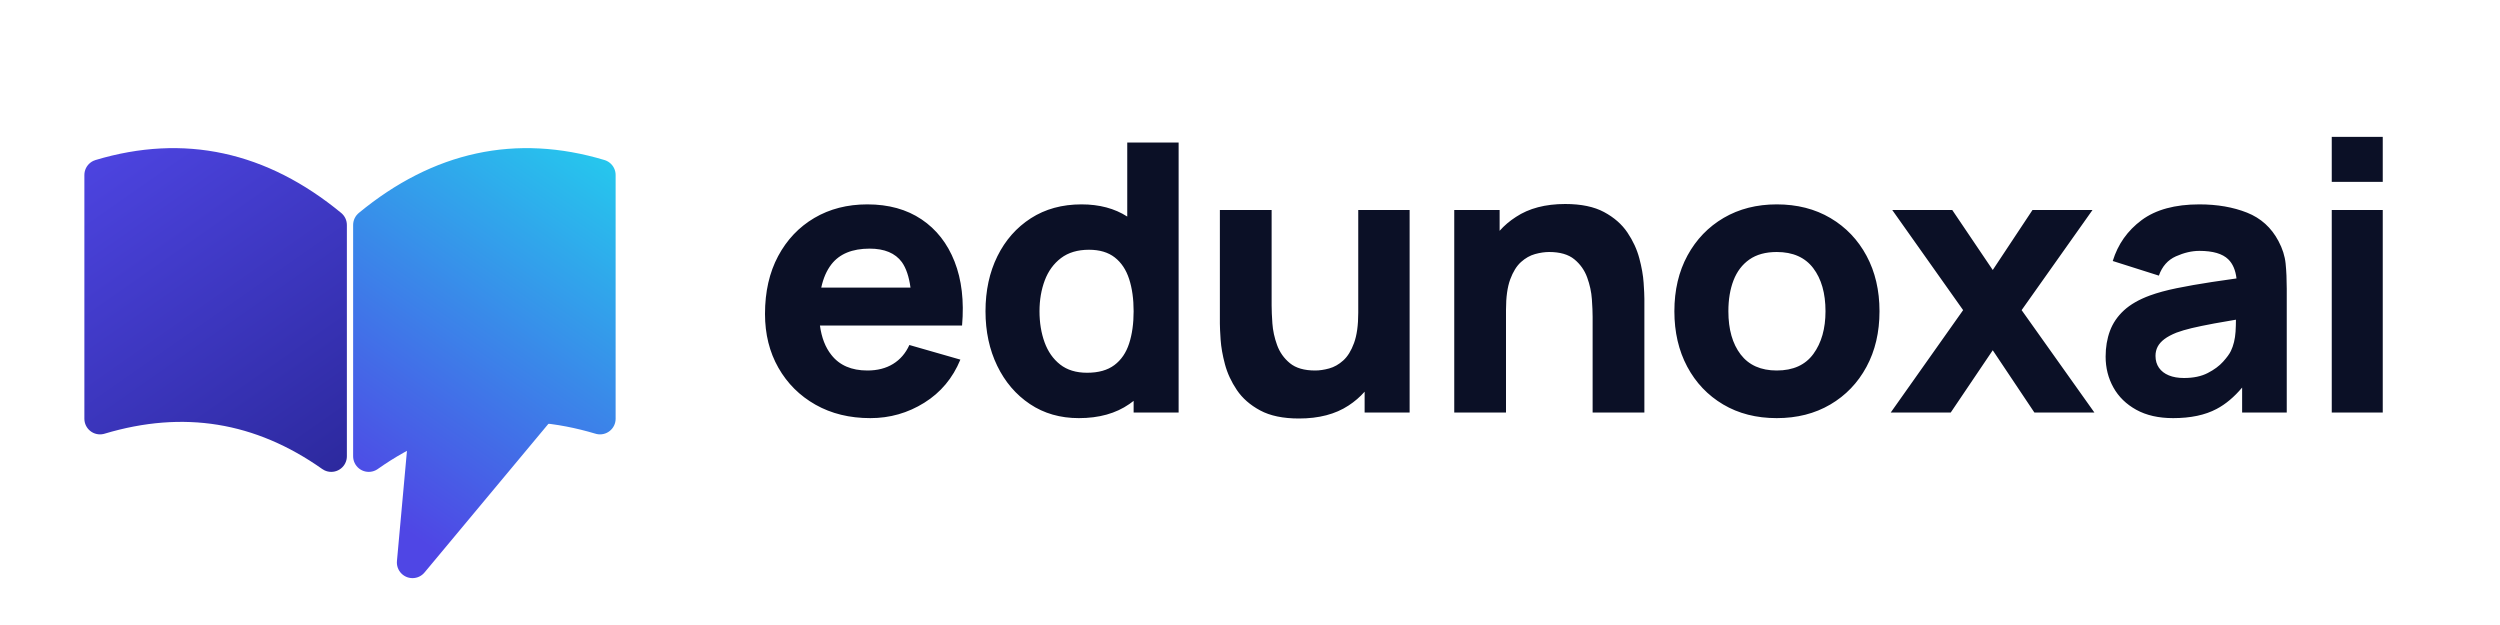
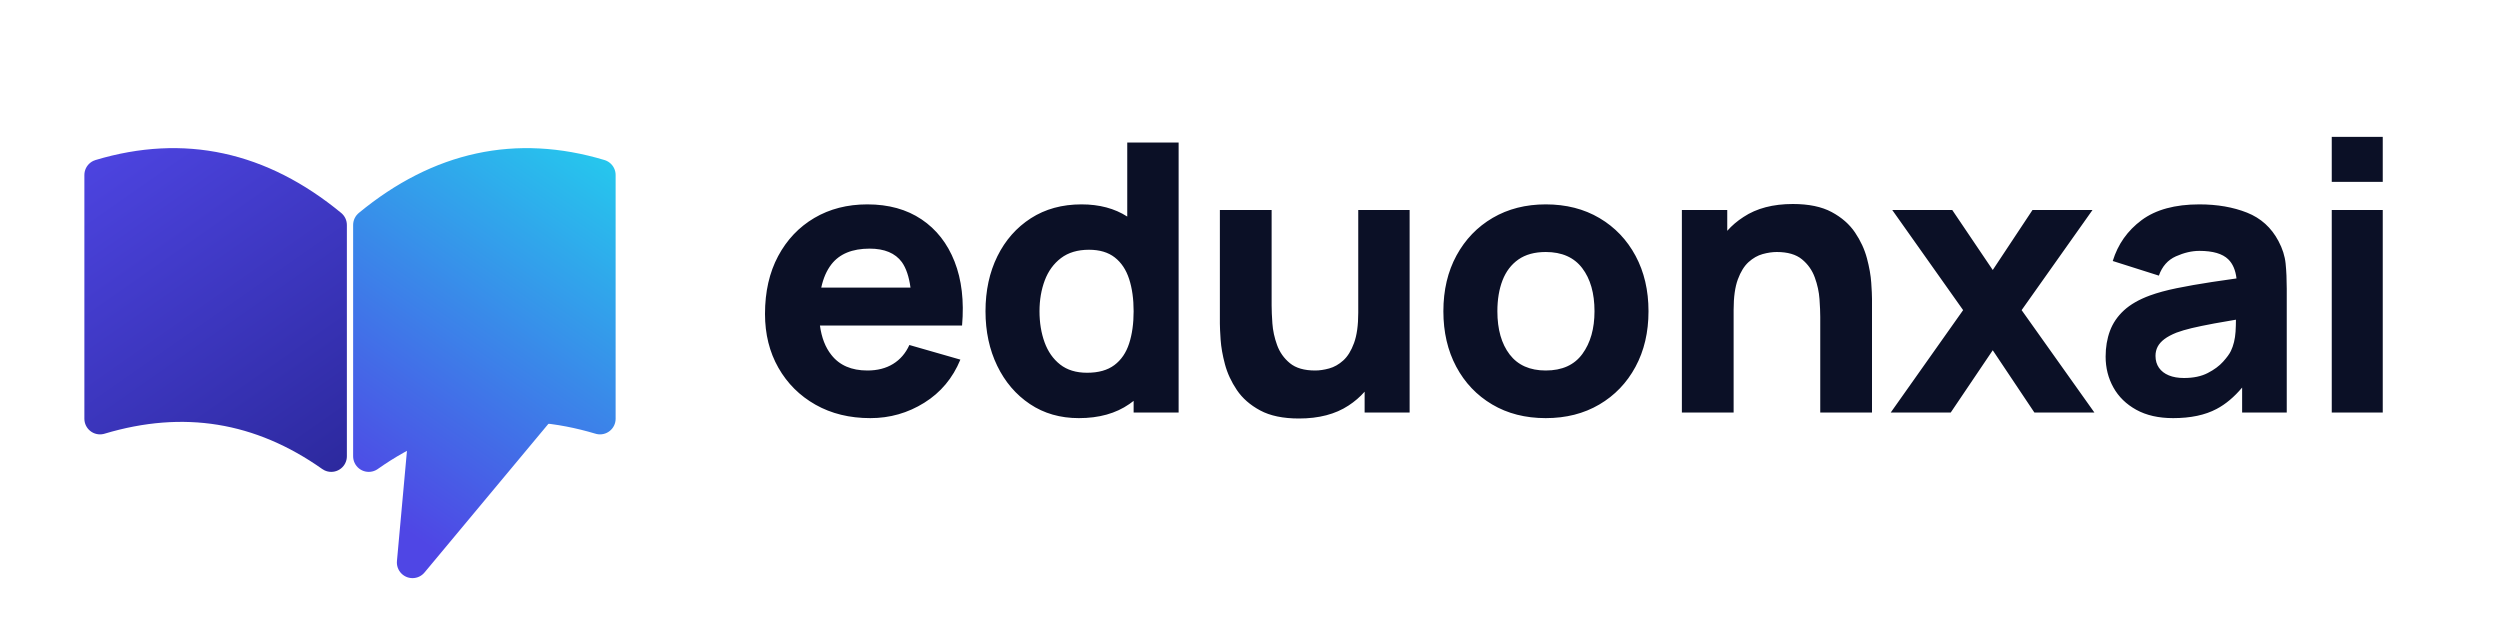
<svg xmlns="http://www.w3.org/2000/svg" viewBox="0 0 400 100" width="1200" height="300" role="img">
  <rect width="400" height="100" fill="#FFFFFF" />
  <g transform="translate(6 0)">
    <defs>
      <linearGradient id="lcl" x1="8" y1="20" x2="50" y2="80" gradientUnits="userSpaceOnUse">
        <stop offset="0" stop-color="#4F46E5" />
        <stop offset="1" stop-color="#2A2799" />
      </linearGradient>
      <linearGradient id="rcl" x1="52" y1="80" x2="94" y2="20" gradientUnits="userSpaceOnUse">
        <stop offset="0" stop-color="#4F46E5" />
        <stop offset="1" stop-color="#22D3EE" />
      </linearGradient>
    </defs>
    <g stroke-linejoin="round" stroke-width="5">
      <path d="M10 28 Q30 22 47 36 V73 Q30 61 10 67 Z" fill="url(#lcl)" stroke="url(#lcl)" />
      <path d="M90 28 Q70 22 53 36 V73 Q70 61 90 67 Z" fill="url(#rcl)" stroke="url(#rcl)" />
      <path d="M62 68 L60 90 L80 66 Z" fill="url(#rcl)" stroke="url(#rcl)" />
    </g>
  </g>
-   <path d="M139.26 66.9Q134.28 66.9 130.485 64.755Q126.69 62.61 124.545 58.845Q122.4 55.08 122.4 50.22Q122.4 44.91 124.5 40.98Q126.6 37.05 130.29 34.875Q133.98 32.7 138.78 32.7Q143.88 32.7 147.45 35.1Q151.02 37.5 152.73 41.85Q154.44 46.2 153.93 52.08H131.19Q131.58 54.99 133.02 56.79Q134.97 59.28 138.78 59.28Q141.18 59.28 142.89 58.23Q144.6 57.18 145.5 55.2L153.66 57.54Q151.83 61.98 147.885 64.44Q143.94 66.9 139.26 66.9ZM145.68 46.02Q145.32 43.38 144.3 41.94Q142.71 39.78 139.14 39.78Q134.97 39.78 133.02 42.3Q131.88 43.77 131.4 46.02Z M172.62 66.9Q168.15 66.9 164.79 64.65Q161.43 62.4 159.555 58.53Q157.68 54.66 157.68 49.8Q157.68 44.85 159.585 40.995Q161.49 37.14 164.94 34.92Q168.39 32.7 173.04 32.7Q177.33 32.7 180.36 34.65V22.8H188.58V66.0H181.38V64.14Q181.05 64.41 180.69 64.65Q177.45 66.9 172.62 66.9ZM173.94 59.64Q176.67 59.64 178.305 58.41Q179.94 57.18 180.66 54.96Q181.38 52.74 181.38 49.8Q181.38 46.86 180.66 44.64Q179.94 42.42 178.365 41.19Q176.79 39.96 174.24 39.96Q171.51 39.96 169.755 41.295Q168.0 42.63 167.16 44.865Q166.32 47.1 166.32 49.8Q166.32 52.53 167.13 54.765Q167.94 57.0 169.62 58.32Q171.3 59.64 173.94 59.64Z M207.84 66.96Q204.03 66.96 201.63 65.67Q199.23 64.38 197.895 62.4Q196.56 60.42 195.99 58.275Q195.42 56.13 195.3 54.36Q195.18 52.59 195.18 51.78V33.6H203.46V48.9Q203.46 50.01 203.58 51.735Q203.7 53.46 204.33 55.2Q204.96 56.94 206.385 58.11Q207.81 59.28 210.42 59.28Q211.47 59.28 212.67 58.95Q213.87 58.62 214.92 57.675Q215.97 56.73 216.645 54.885Q217.32 53.04 217.32 50.04V33.6H225.54V66.0H218.34V62.67Q217.23 63.93 215.76 64.89Q212.61 66.96 207.84 66.96Z M254.82 66.0V50.7Q254.82 49.59 254.7 47.865Q254.58 46.14 253.95 44.4Q253.32 42.66 251.895 41.49Q250.47 40.32 247.86 40.32Q246.81 40.32 245.61 40.65Q244.41 40.98 243.36 41.925Q242.31 42.87 241.635 44.7Q240.96 46.53 240.96 49.56V66.0H232.68V33.6H239.94V36.93Q241.05 35.67 242.55 34.71Q245.67 32.64 250.44 32.64Q254.25 32.64 256.65 33.93Q259.05 35.22 260.385 37.2Q261.72 39.18 262.29 41.325Q262.86 43.47 262.98 45.24Q263.1 47.01 263.1 47.82V66.0Z M284.28 66.9Q279.39 66.9 275.7 64.71Q272.01 62.52 269.955 58.665Q267.9 54.81 267.9 49.8Q267.9 44.73 270 40.875Q272.1 37.02 275.79 34.86Q279.48 32.7 284.28 32.7Q289.17 32.7 292.875 34.89Q296.58 37.08 298.65 40.935Q300.72 44.79 300.72 49.8Q300.72 54.84 298.635 58.695Q296.55 62.55 292.845 64.725Q289.14 66.9 284.28 66.9ZM284.28 59.28Q288.21 59.28 290.145 56.625Q292.08 53.97 292.08 49.8Q292.08 45.48 290.115 42.9Q288.15 40.32 284.28 40.32Q281.61 40.32 279.9 41.52Q278.19 42.72 277.365 44.85Q276.54 46.98 276.54 49.8Q276.54 54.15 278.505 56.715Q280.47 59.28 284.28 59.28Z M302.52 66.0 314.1 49.62 302.76 33.6H312.36L318.84 43.2L325.2 33.6H334.8L323.46 49.62L335.1 66.0H325.5L318.84 56.04L312.12 66.0Z M347.7 66.9Q344.22 66.9 341.805 65.565Q339.39 64.23 338.145 61.995Q336.9 59.76 336.9 57.06Q336.9 54.81 337.59 52.95Q338.28 51.09 339.825 49.665Q341.37 48.24 343.98 47.28Q345.78 46.62 348.27 46.11Q350.76 45.6 353.91 45.12Q355.77 44.85 357.84 44.55Q357.6 42.54 356.52 41.49Q355.14 40.14 351.9 40.14Q350.1 40.14 348.15 41.01Q346.2 41.88 345.42 44.1L338.04 41.76Q339.27 37.74 342.66 35.22Q346.05 32.7 351.9 32.7Q356.19 32.7 359.52 34.02Q362.85 35.34 364.56 38.58Q365.52 40.38 365.7 42.18Q365.88 43.98 365.88 46.2V66.0H358.74V62.01Q356.82 64.29 354.66 65.43Q351.9 66.9 347.7 66.9ZM349.44 60.48Q351.69 60.48 353.235 59.685Q354.78 58.89 355.695 57.87Q356.61 56.85 356.94 56.16Q357.57 54.84 357.69 53.07Q357.75 52.02 357.75 51.15Q355.74 51.51 354.3 51.75Q352.05 52.17 350.67 52.5Q349.29 52.83 348.24 53.22Q347.04 53.7 346.305 54.255Q345.57 54.81 345.225 55.47Q344.88 56.13 344.88 56.94Q344.88 58.05 345.435 58.845Q345.99 59.64 347.01 60.06Q348.03 60.48 349.44 60.48Z M373.08 29.1V21.9H381.24V29.1ZM373.08 66.0V33.6H381.24V66.0Z" fill="#0B1026" />
+   <path d="M139.26 66.9Q134.28 66.9 130.485 64.755Q126.69 62.61 124.545 58.845Q122.4 55.08 122.4 50.22Q122.4 44.91 124.5 40.98Q126.6 37.05 130.29 34.875Q133.98 32.7 138.78 32.7Q143.88 32.7 147.45 35.1Q151.02 37.5 152.73 41.85Q154.44 46.2 153.93 52.08H131.19Q131.58 54.99 133.02 56.79Q134.97 59.28 138.78 59.28Q141.18 59.28 142.89 58.23Q144.6 57.18 145.5 55.2L153.66 57.54Q151.83 61.98 147.885 64.44Q143.94 66.9 139.26 66.9ZM145.68 46.02Q145.32 43.38 144.3 41.94Q142.71 39.78 139.14 39.78Q134.97 39.78 133.02 42.3Q131.88 43.77 131.4 46.02Z M172.62 66.9Q168.15 66.9 164.79 64.65Q161.43 62.4 159.555 58.53Q157.68 54.66 157.68 49.8Q157.68 44.85 159.585 40.995Q161.49 37.14 164.94 34.92Q168.39 32.7 173.04 32.7Q177.33 32.7 180.36 34.65V22.8H188.58V66.0H181.38V64.14Q181.05 64.41 180.69 64.65Q177.45 66.9 172.62 66.9ZM173.94 59.64Q176.67 59.64 178.305 58.41Q179.94 57.18 180.66 54.96Q181.38 52.74 181.38 49.8Q181.38 46.86 180.66 44.64Q179.94 42.42 178.365 41.19Q176.79 39.96 174.24 39.96Q171.51 39.96 169.755 41.295Q168.0 42.63 167.16 44.865Q166.32 47.1 166.32 49.8Q166.32 52.53 167.13 54.765Q167.94 57.0 169.62 58.32Q171.3 59.64 173.94 59.64Z M207.84 66.96Q204.03 66.96 201.63 65.67Q199.23 64.38 197.895 62.4Q196.56 60.42 195.99 58.275Q195.42 56.13 195.3 54.36Q195.18 52.59 195.18 51.78V33.6H203.46V48.9Q203.46 50.01 203.58 51.735Q203.7 53.46 204.33 55.2Q204.96 56.94 206.385 58.11Q207.81 59.28 210.42 59.28Q211.47 59.28 212.67 58.95Q213.87 58.62 214.92 57.675Q215.97 56.73 216.645 54.885Q217.32 53.04 217.32 50.04V33.6H225.54V66.0H218.34V62.67Q217.23 63.93 215.76 64.89Q212.61 66.96 207.84 66.96Z M247.32 66.9Q242.43 66.9 238.74 64.71Q235.05 62.52 232.995 58.665Q230.94 54.81 230.94 49.8Q230.94 44.73 233.04 40.875Q235.14 37.02 238.83 34.86Q242.52 32.7 247.32 32.7Q252.21 32.7 255.915 34.89Q259.62 37.08 261.69 40.935Q263.76 44.79 263.76 49.8Q263.76 54.84 261.675 58.695Q259.59 62.55 255.885 64.725Q252.18 66.9 247.32 66.9ZM247.32 59.28Q251.25 59.28 253.185 56.625Q255.12 53.97 255.12 49.8Q255.12 45.48 253.155 42.9Q251.19 40.32 247.32 40.32Q244.65 40.32 242.94 41.52Q241.23 42.72 240.405 44.85Q239.58 46.98 239.58 49.8Q239.58 54.15 241.545 56.715Q243.51 59.28 247.32 59.28Z M291.24 66.0V50.7Q291.24 49.59 291.12 47.865Q291.0 46.14 290.37 44.4Q289.74 42.66 288.315 41.49Q286.89 40.32 284.28 40.32Q283.23 40.32 282.03 40.65Q280.83 40.98 279.78 41.925Q278.73 42.87 278.055 44.7Q277.38 46.53 277.38 49.56V66.0H269.1V33.6H276.36V36.93Q277.47 35.67 278.97 34.71Q282.09 32.64 286.86 32.64Q290.67 32.64 293.07 33.93Q295.47 35.22 296.805 37.2Q298.14 39.18 298.71 41.325Q299.28 43.47 299.4 45.24Q299.52 47.01 299.52 47.82V66.0Z M302.52 66.0 314.1 49.62 302.76 33.6H312.36L318.84 43.2L325.2 33.6H334.8L323.46 49.62L335.1 66.0H325.5L318.84 56.04L312.12 66.0Z M347.7 66.9Q344.22 66.9 341.805 65.565Q339.39 64.23 338.145 61.995Q336.9 59.76 336.9 57.06Q336.9 54.81 337.59 52.95Q338.28 51.09 339.825 49.665Q341.37 48.24 343.98 47.28Q345.78 46.62 348.27 46.11Q350.76 45.6 353.91 45.12Q355.77 44.85 357.84 44.55Q357.6 42.54 356.52 41.49Q355.14 40.14 351.9 40.14Q350.1 40.14 348.15 41.01Q346.2 41.88 345.42 44.1L338.04 41.76Q339.27 37.74 342.66 35.22Q346.05 32.7 351.9 32.7Q356.19 32.7 359.52 34.02Q362.85 35.34 364.56 38.58Q365.52 40.38 365.7 42.18Q365.88 43.98 365.88 46.2V66.0H358.74V62.01Q356.82 64.29 354.66 65.43Q351.9 66.9 347.7 66.9ZM349.44 60.48Q351.69 60.48 353.235 59.685Q354.78 58.89 355.695 57.87Q356.61 56.85 356.94 56.16Q357.57 54.84 357.69 53.07Q357.75 52.02 357.75 51.15Q355.74 51.51 354.3 51.75Q352.05 52.17 350.67 52.5Q349.29 52.83 348.24 53.22Q347.04 53.7 346.305 54.255Q345.57 54.81 345.225 55.47Q344.88 56.13 344.88 56.94Q344.88 58.05 345.435 58.845Q345.99 59.64 347.01 60.06Q348.03 60.48 349.44 60.48Z M373.08 29.1V21.9H381.24V29.1ZM373.08 66.0V33.6H381.24V66.0Z" fill="#0B1026" />
</svg>
